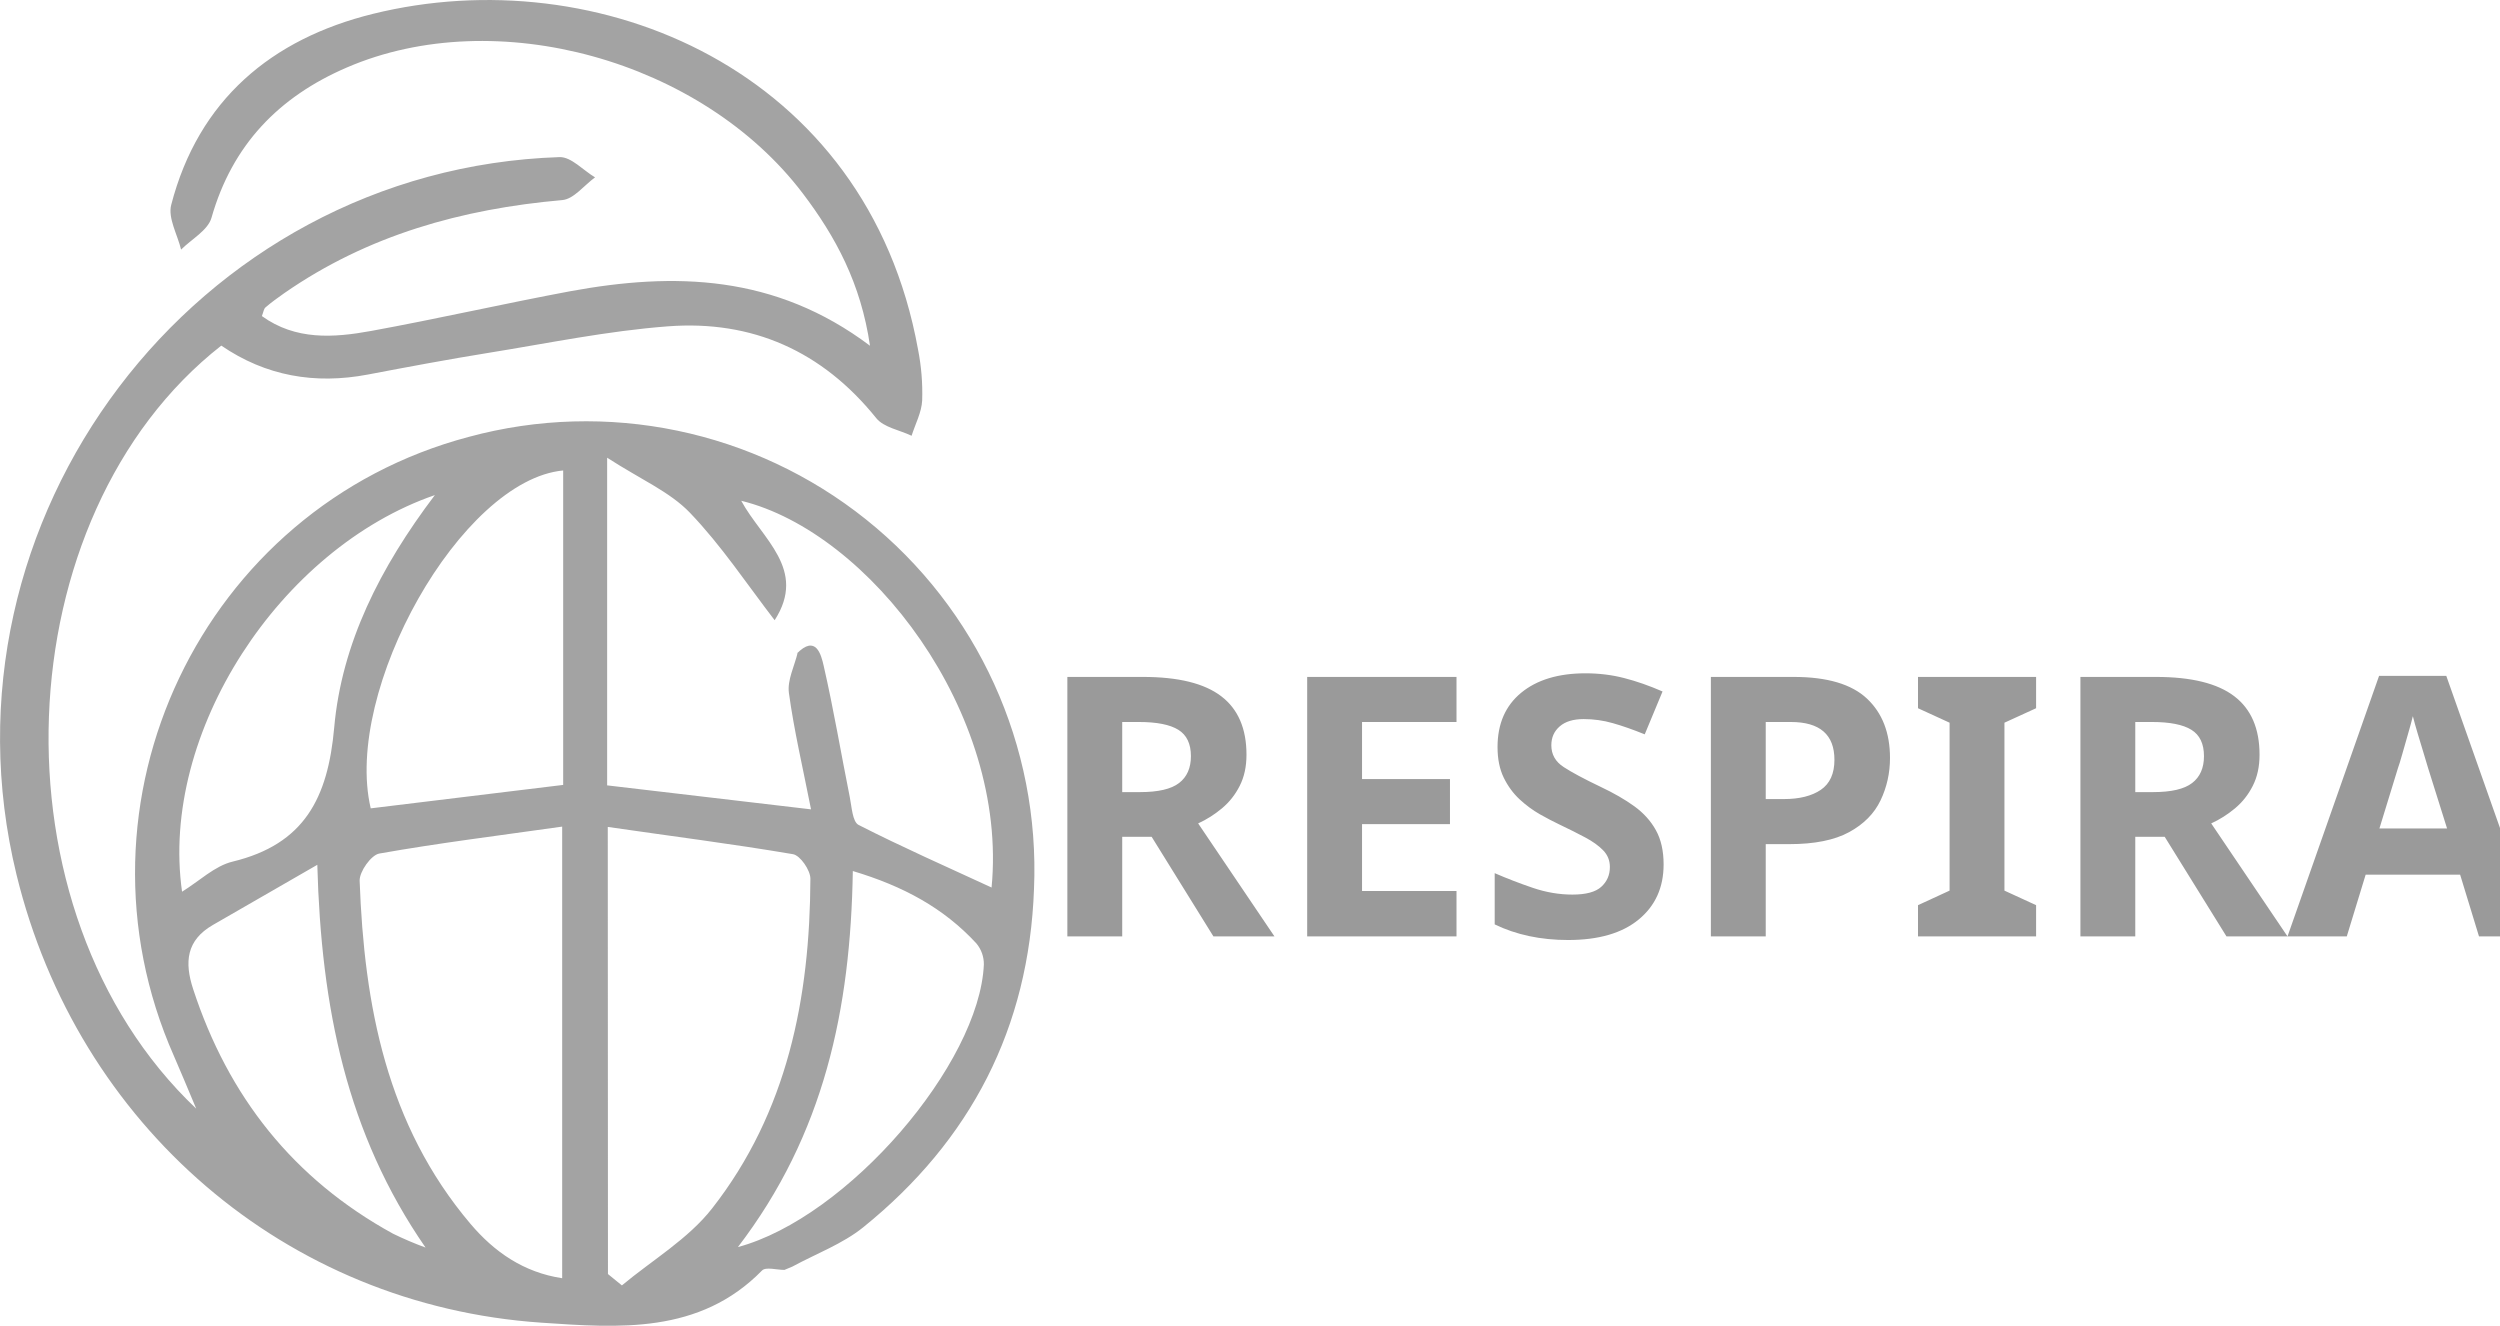
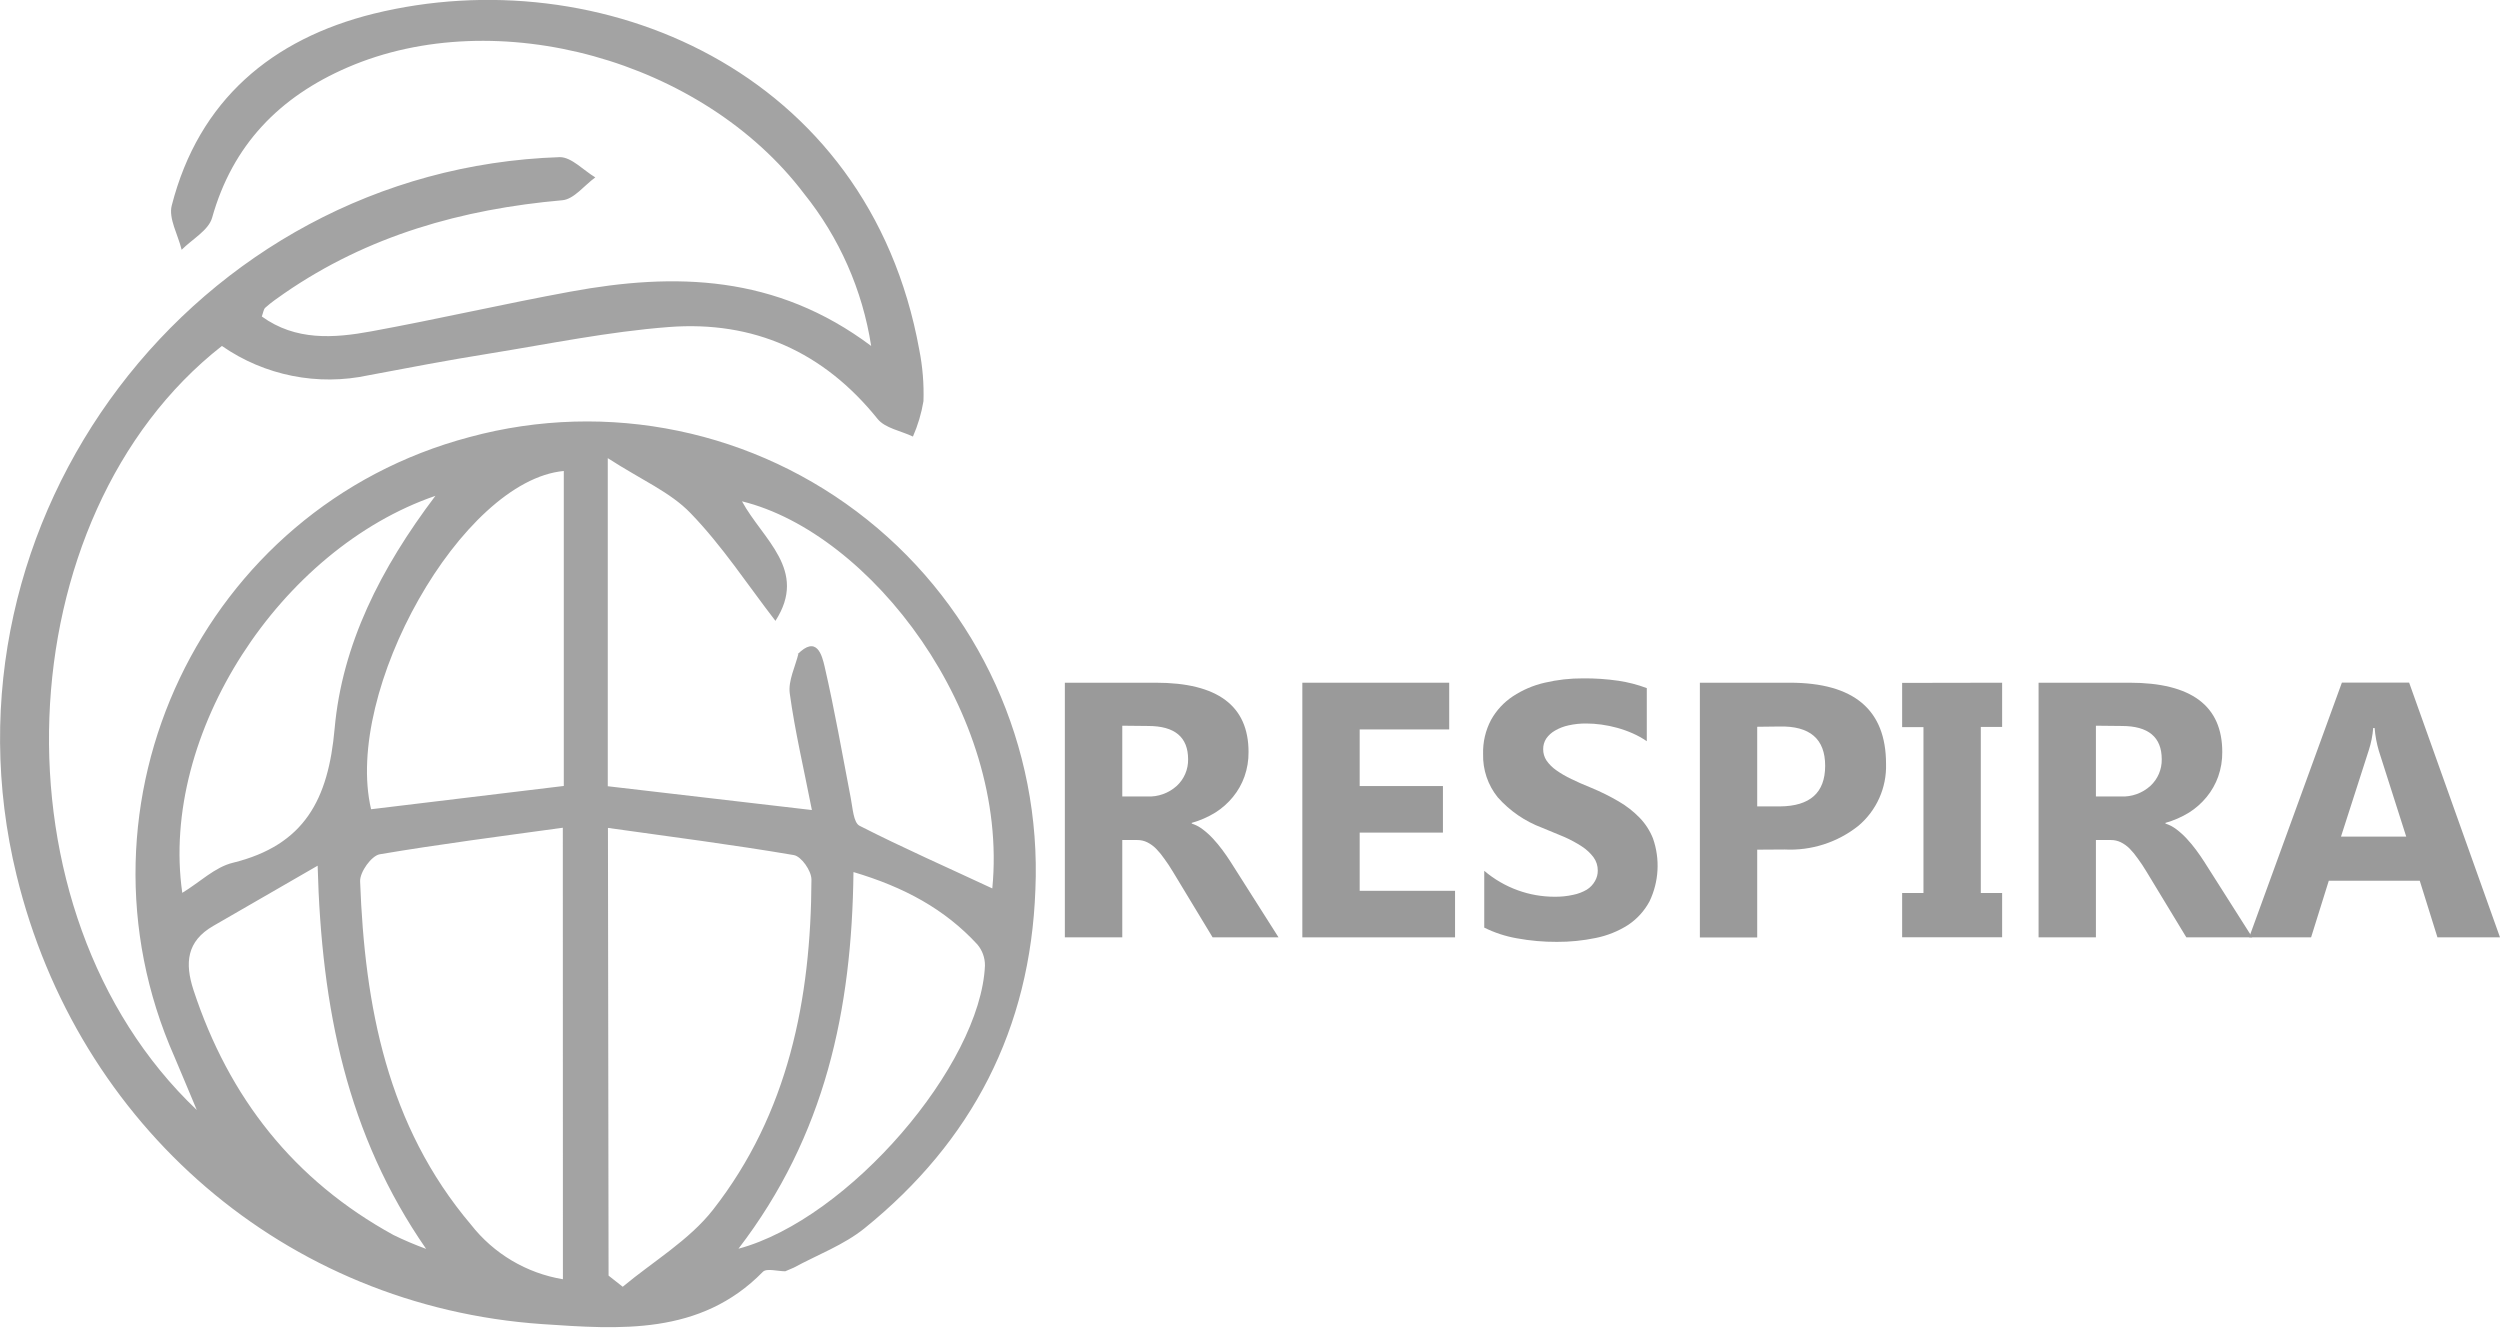
- <svg xmlns="http://www.w3.org/2000/svg" viewBox="0 0 550.41 291.89">
-   <path d="M236.78,506.09c-1.68,0-4.11-.72-4.93.13-13.78,14.09-31.67,12.63-48.53,11.49C126.93,513.89,81.15,474.23,67.7,419c-19-78.12,39.3-155.28,119.58-157.91,2.55-.08,5.2,2.91,7.81,4.46-2.4,1.74-4.69,4.79-7.22,5-22.09,1.95-42.79,7.7-61.2,20.49-1.42,1-2.82,2-4.14,3.14-.38.32-.44,1-.79,1.91,7.44,5.37,15.81,4.78,24.07,3.27,14.65-2.68,29.17-6,43.81-8.74,22.87-4.2,45.1-3.73,66,12-2-13.71-7.56-24-14.78-33.52-22.27-29.38-67.57-41.91-100.4-27.74-15,6.46-25.23,17.05-29.8,33.09-.78,2.75-4.39,4.7-6.69,7-.8-3.29-2.92-6.93-2.18-9.83,6-23.15,22.11-36.56,44.42-42.07,49.34-12.19,108.82,12.17,120,73.85a49.75,49.75,0,0,1,.92,11.27c-.13,2.62-1.51,5.18-2.33,7.77-2.64-1.26-6.14-1.83-7.79-3.89-11.87-14.75-27.32-21.62-45.88-20.2-13.24,1-26.36,3.72-39.51,5.84-8.86,1.43-17.69,3.09-26.52,4.77-11.67,2.22-22.5.33-32.28-6.37-47.78,37.43-51.57,124.35-5.52,168-2.24-5.29-3.52-8.46-4.9-11.58-24.71-55.84,6.18-120.75,64.89-136.32a98.72,98.72,0,0,1,124.46,99.52c-1.1,30.62-13.93,55.37-37.58,74.48-4.56,3.68-10.37,5.82-15.6,8.66Zm2.65-135.62c4.3-4.42,5.45.21,6,2.64,2.19,9.56,3.81,19.25,5.74,28.88.43,2.14.59,5.44,1.94,6.13,9.57,4.88,19.42,9.22,29.28,13.78,3.7-38.55-26.88-78.22-55.12-85.15,4.54,8.4,14.58,15.09,7.36,26.3-6.15-8-11.74-16.46-18.66-23.67-4.42-4.61-10.82-7.32-18.22-12.11v72.14l44.89,5.28c-1.82-9.23-3.74-17.37-4.87-25.62-.39-2.83,1.24-5.94,1.94-8.92ZM197.93,507,201,509.5c6.7-5.59,14.61-10.23,19.86-16.95,16.57-21.18,21.54-46.31,21.64-72.6,0-1.86-2.24-5.12-3.84-5.39-13.48-2.29-27.05-4-40.77-6Zm-10.08-98.51c-14.13,2-27.26,3.63-40.26,5.93-1.81.32-4.4,4-4.33,6,1,27.42,5.94,53.71,24.38,75.5,5.27,6.23,11.73,10.71,20.21,12Zm.22-9.18V330.08c-22.45,2.1-48.49,48.4-42.37,74.39Zm-83.91,23.51c3.82-2.35,7.19-5.67,11.12-6.62,15.81-3.82,21-14,22.38-29.53,1.65-18.52,10.09-35.22,22.16-51.17C125.77,347.25,99.16,387.8,104.17,422.87Zm122.32,78.26c24.27-6.52,53.27-40.42,54.21-62.24a7.09,7.09,0,0,0-1.66-4.65c-7.18-7.77-16.06-12.59-27.19-15.92C251.35,448.6,245.58,476.23,226.49,501.13ZM133.94,416.9l-23,13.25c-5.81,3.36-6.29,8.14-4.34,14.1,7.73,23.66,22.07,41.83,44,53.86a75.8,75.8,0,0,0,7.17,3.06C140.4,476.06,134.79,448.34,133.94,416.9Z" transform="translate(-64.08 -226.5)" fill="#a3a3a3" />
-   <text transform="translate(227.79 206.16)" font-size="80" fill="#9a9a9a" font-family="MyanmarText-Bold, Myanmar Text" font-weight="700">RESPIRA</text>
+ <svg xmlns="http://www.w3.org/2000/svg" viewBox="0 0 282.55 150">
+   <path d="M-13.53,141.13c-.86,0-2.11-.37-2.53.06-7.08,7.24-16.27,6.49-24.94,5.91-29-2-52.5-22.34-59.41-50.74C-110.2,56.21-80.23,16.56-39,15.21c1.31,0,2.67,1.49,4,2.29-1.23.89-2.41,2.46-3.71,2.58-11.35,1-22,4-31.45,10.53-.73.51-1.45,1-2.13,1.61-.2.17-.23.53-.4,1,3.82,2.76,8.13,2.46,12.37,1.68,7.53-1.38,15-3.11,22.52-4.49C-26,28.24-14.59,28.48-3.82,36.55a36.37,36.37,0,0,0-7.6-17.23C-22.87,4.22-46.14-2.22-63,5.07c-7.69,3.32-13,8.76-15.31,17-.4,1.41-2.26,2.42-3.44,3.61-.41-1.69-1.5-3.56-1.12-5C-79.81,8.74-71.52,1.85-60.06-1-34.7-7.25-4.13,5.27,1.62,37a25.57,25.57,0,0,1,.47,5.79,16.89,16.89,0,0,1-1.19,4c-1.36-.65-3.15-.94-4-2-6.1-7.58-14-11.11-23.58-10.38-6.81.52-13.55,1.91-20.3,3-4.56.73-9.09,1.59-13.63,2.45A21.22,21.22,0,0,1-77.2,36.55c-24.55,19.23-26.5,63.9-2.84,86.35-1.15-2.72-1.81-4.35-2.52-6-12.7-28.7,3.17-62.05,33.34-70.05A50.73,50.73,0,0,1,14.74,98c-.57,15.74-7.16,28.45-19.31,38.27-2.34,1.89-5.33,3-8,4.45Zm1.36-69.7c2.21-2.27,2.8.11,3.09,1.36,1.13,4.91,2,9.89,2.95,14.84.22,1.1.3,2.8,1,3.15,4.92,2.51,10,4.74,15,7.08C11.8,78-3.91,57.67-18.42,54.11c2.33,4.31,7.49,7.76,3.78,13.51-3.16-4.09-6-8.46-9.59-12.17-2.27-2.37-5.56-3.76-9.36-6.22V86.31L-10.52,89c-.93-4.75-1.92-8.93-2.5-13.17-.2-1.46.64-3.05,1-4.59ZM-33.5,141.62l1.6,1.26c3.44-2.87,7.51-5.26,10.21-8.71,8.51-10.89,11.07-23.8,11.12-37.31,0-1-1.15-2.63-2-2.77-6.93-1.18-13.9-2.07-21-3.07ZM-38.67,91c-7.26,1-14,1.87-20.69,3-.93.16-2.26,2-2.22,3.06.52,14.09,3.05,27.6,12.53,38.8a16.65,16.65,0,0,0,10.39,6.17Zm.11-4.72V50.68C-50.1,51.76-63.48,75.55-60.34,88.91ZM-81.68,98.36c2-1.21,3.69-2.91,5.72-3.4,8.12-2,10.79-7.17,11.5-15.17.85-9.52,5.19-18.1,11.39-26.3C-70.58,59.5-84.25,80.34-81.68,98.36Zm62.86,40.22c12.47-3.35,27.37-20.77,27.86-32a3.65,3.65,0,0,0-.86-2.39c-3.69-4-8.26-6.47-14-8.18C-6,111.58-9,125.78-18.82,138.58ZM-66.38,95.29l-11.8,6.81c-3,1.73-3.23,4.18-2.23,7.25,4,12.16,11.34,21.5,22.6,27.68a39,39,0,0,0,3.69,1.57C-63.06,125.69-65.95,111.45-66.38,95.29Z" transform="translate(102.28 2.55)" fill="#a3a3a3" />
+   <g>
+     <path d="M42.22,103.39H34.77L30.3,96q-.5-.84-1-1.51a8.42,8.42,0,0,0-.93-1.13,3.73,3.73,0,0,0-1-.72,2.5,2.5,0,0,0-1.11-.25H24.56v11H18.07V74.61H28.35q10.48,0,10.48,7.83a8.11,8.11,0,0,1-.46,2.78,7.73,7.73,0,0,1-1.3,2.3,8.27,8.27,0,0,1-2,1.77,10.51,10.51,0,0,1-2.66,1.16v.08a4.13,4.13,0,0,1,1.24.65,8.92,8.92,0,0,1,1.16,1.05,14.76,14.76,0,0,1,1.07,1.29q.51.69.93,1.35ZM24.56,79.47v8h2.81a4.66,4.66,0,0,0,3.35-1.2,4,4,0,0,0,1.28-3q0-3.77-4.52-3.77Z" transform="translate(102.28 2.55)" fill="#9a9a9a" />
+     <path d="M62.17,103.39H44.91V74.61h16.6v5.28H51.39v6.4h9.41v5.26H51.39v6.58H62.17Z" transform="translate(102.28 2.55)" fill="#9a9a9a" />
+     <path d="M65.47,102.29V95.87a12.34,12.34,0,0,0,3.79,2.2,12.19,12.19,0,0,0,4.14.73,9.16,9.16,0,0,0,2.14-.22A5,5,0,0,0,77.06,98,2.67,2.67,0,0,0,78,97a2.3,2.3,0,0,0,.3-1.15,2.5,2.5,0,0,0-.48-1.51,5.19,5.19,0,0,0-1.31-1.22,13.81,13.81,0,0,0-2-1.08Q73.35,91.55,72,91a12.59,12.59,0,0,1-5-3.43,7.49,7.49,0,0,1-1.66-4.9,7.8,7.8,0,0,1,.9-3.86,7.67,7.67,0,0,1,2.46-2.66,11,11,0,0,1,3.6-1.54,18.52,18.52,0,0,1,4.34-.49,26.08,26.08,0,0,1,4,.27,15.7,15.7,0,0,1,3.2.83v6a9.73,9.73,0,0,0-1.58-.88,12.58,12.58,0,0,0-1.76-.63,13.43,13.43,0,0,0-1.8-.37,12.72,12.72,0,0,0-1.7-.12,8.84,8.84,0,0,0-2,.21,5.15,5.15,0,0,0-1.53.59,3,3,0,0,0-1,.91,2.16,2.16,0,0,0-.34,1.19,2.28,2.28,0,0,0,.38,1.29,4.36,4.36,0,0,0,1.08,1.08,11.46,11.46,0,0,0,1.71,1q1,.49,2.27,1a25.3,25.3,0,0,1,3.1,1.54,11,11,0,0,1,2.36,1.84,7.17,7.17,0,0,1,1.51,2.34,9.34,9.34,0,0,1-.39,7.11A7.41,7.41,0,0,1,81.71,102a10.74,10.74,0,0,1-3.64,1.46,21.08,21.08,0,0,1-4.39.44,24.4,24.4,0,0,1-4.51-.4A13.59,13.59,0,0,1,65.47,102.29Z" transform="translate(102.28 2.55)" fill="#9a9a9a" />
+     <path d="M96.32,93.48v9.92H89.84V74.61H100q10.88,0,10.88,9.17a8.8,8.8,0,0,1-3.12,7,12.37,12.37,0,0,1-8.34,2.68Zm0-13.89v9h2.55Q104,88.56,104,84t-5.18-4.44Z" transform="translate(102.28 2.55)" fill="#9a9a9a" />
+     <path d="M124,74.61v5h-2.41V98.38H124v5h-11.3v-5h2.41V79.63h-2.41v-5Z" transform="translate(102.28 2.55)" fill="#9a9a9a" />
+     <path d="M152.27,103.39h-7.45L140.34,96q-.5-.84-1-1.51a8.42,8.42,0,0,0-.93-1.13,3.73,3.73,0,0,0-1-.72,2.5,2.5,0,0,0-1.11-.25H134.6v11h-6.48V74.61h10.28q10.48,0,10.48,7.83a8.11,8.11,0,0,1-.46,2.78,7.73,7.73,0,0,1-1.3,2.3,8.27,8.27,0,0,1-2,1.77,10.51,10.51,0,0,1-2.66,1.16v.08a4.13,4.13,0,0,1,1.24.65,8.92,8.92,0,0,1,1.16,1.05,14.76,14.76,0,0,1,1.07,1.29q.51.69.93,1.35ZM134.6,79.47v8h2.81a4.66,4.66,0,0,0,3.35-1.2,4,4,0,0,0,1.28-3q0-3.77-4.52-3.77Z" transform="translate(102.28 2.55)" fill="#9a9a9a" />
+     <path d="M180.27,103.39H173.2l-2-6.4H160.92l-2,6.4h-7l10.48-28.79H170ZM169.67,92l-3.09-9.68a12.56,12.56,0,0,1-.48-2.59h-.16a11,11,0,0,1-.5,2.51L162.3,92Z" transform="translate(102.28 2.55)" fill="#9a9a9a" />
+   </g>
</svg>
